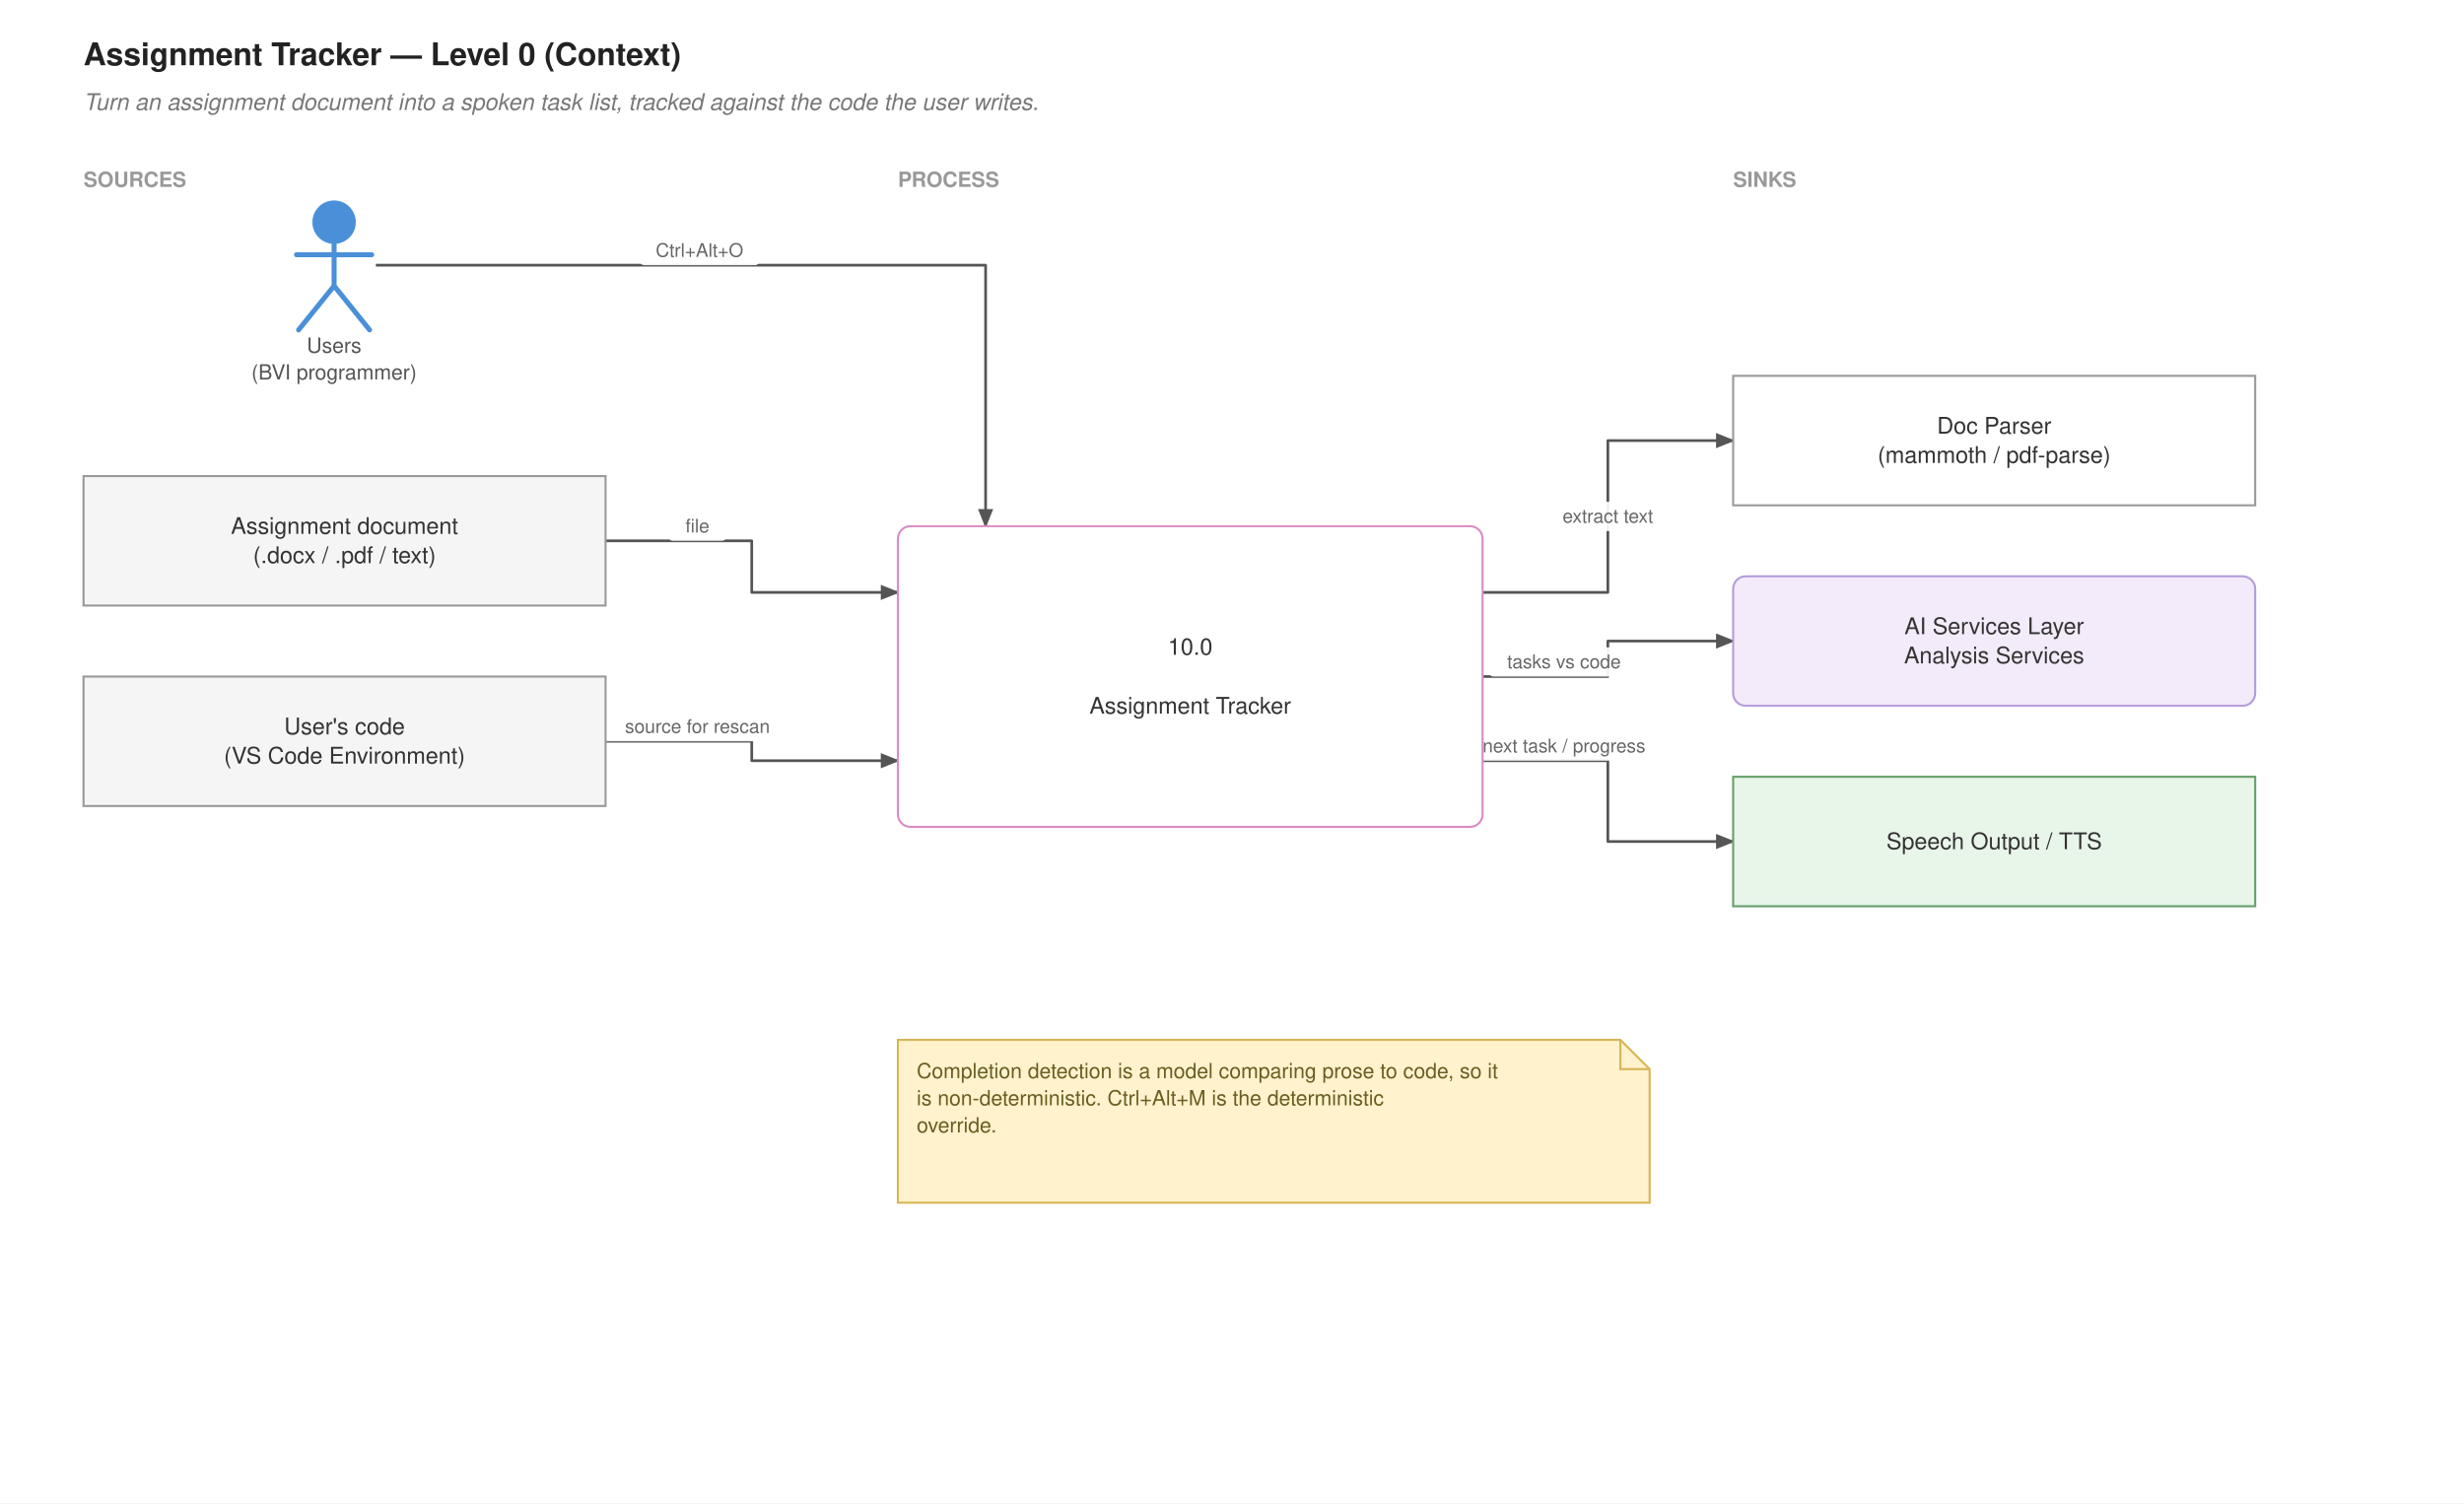
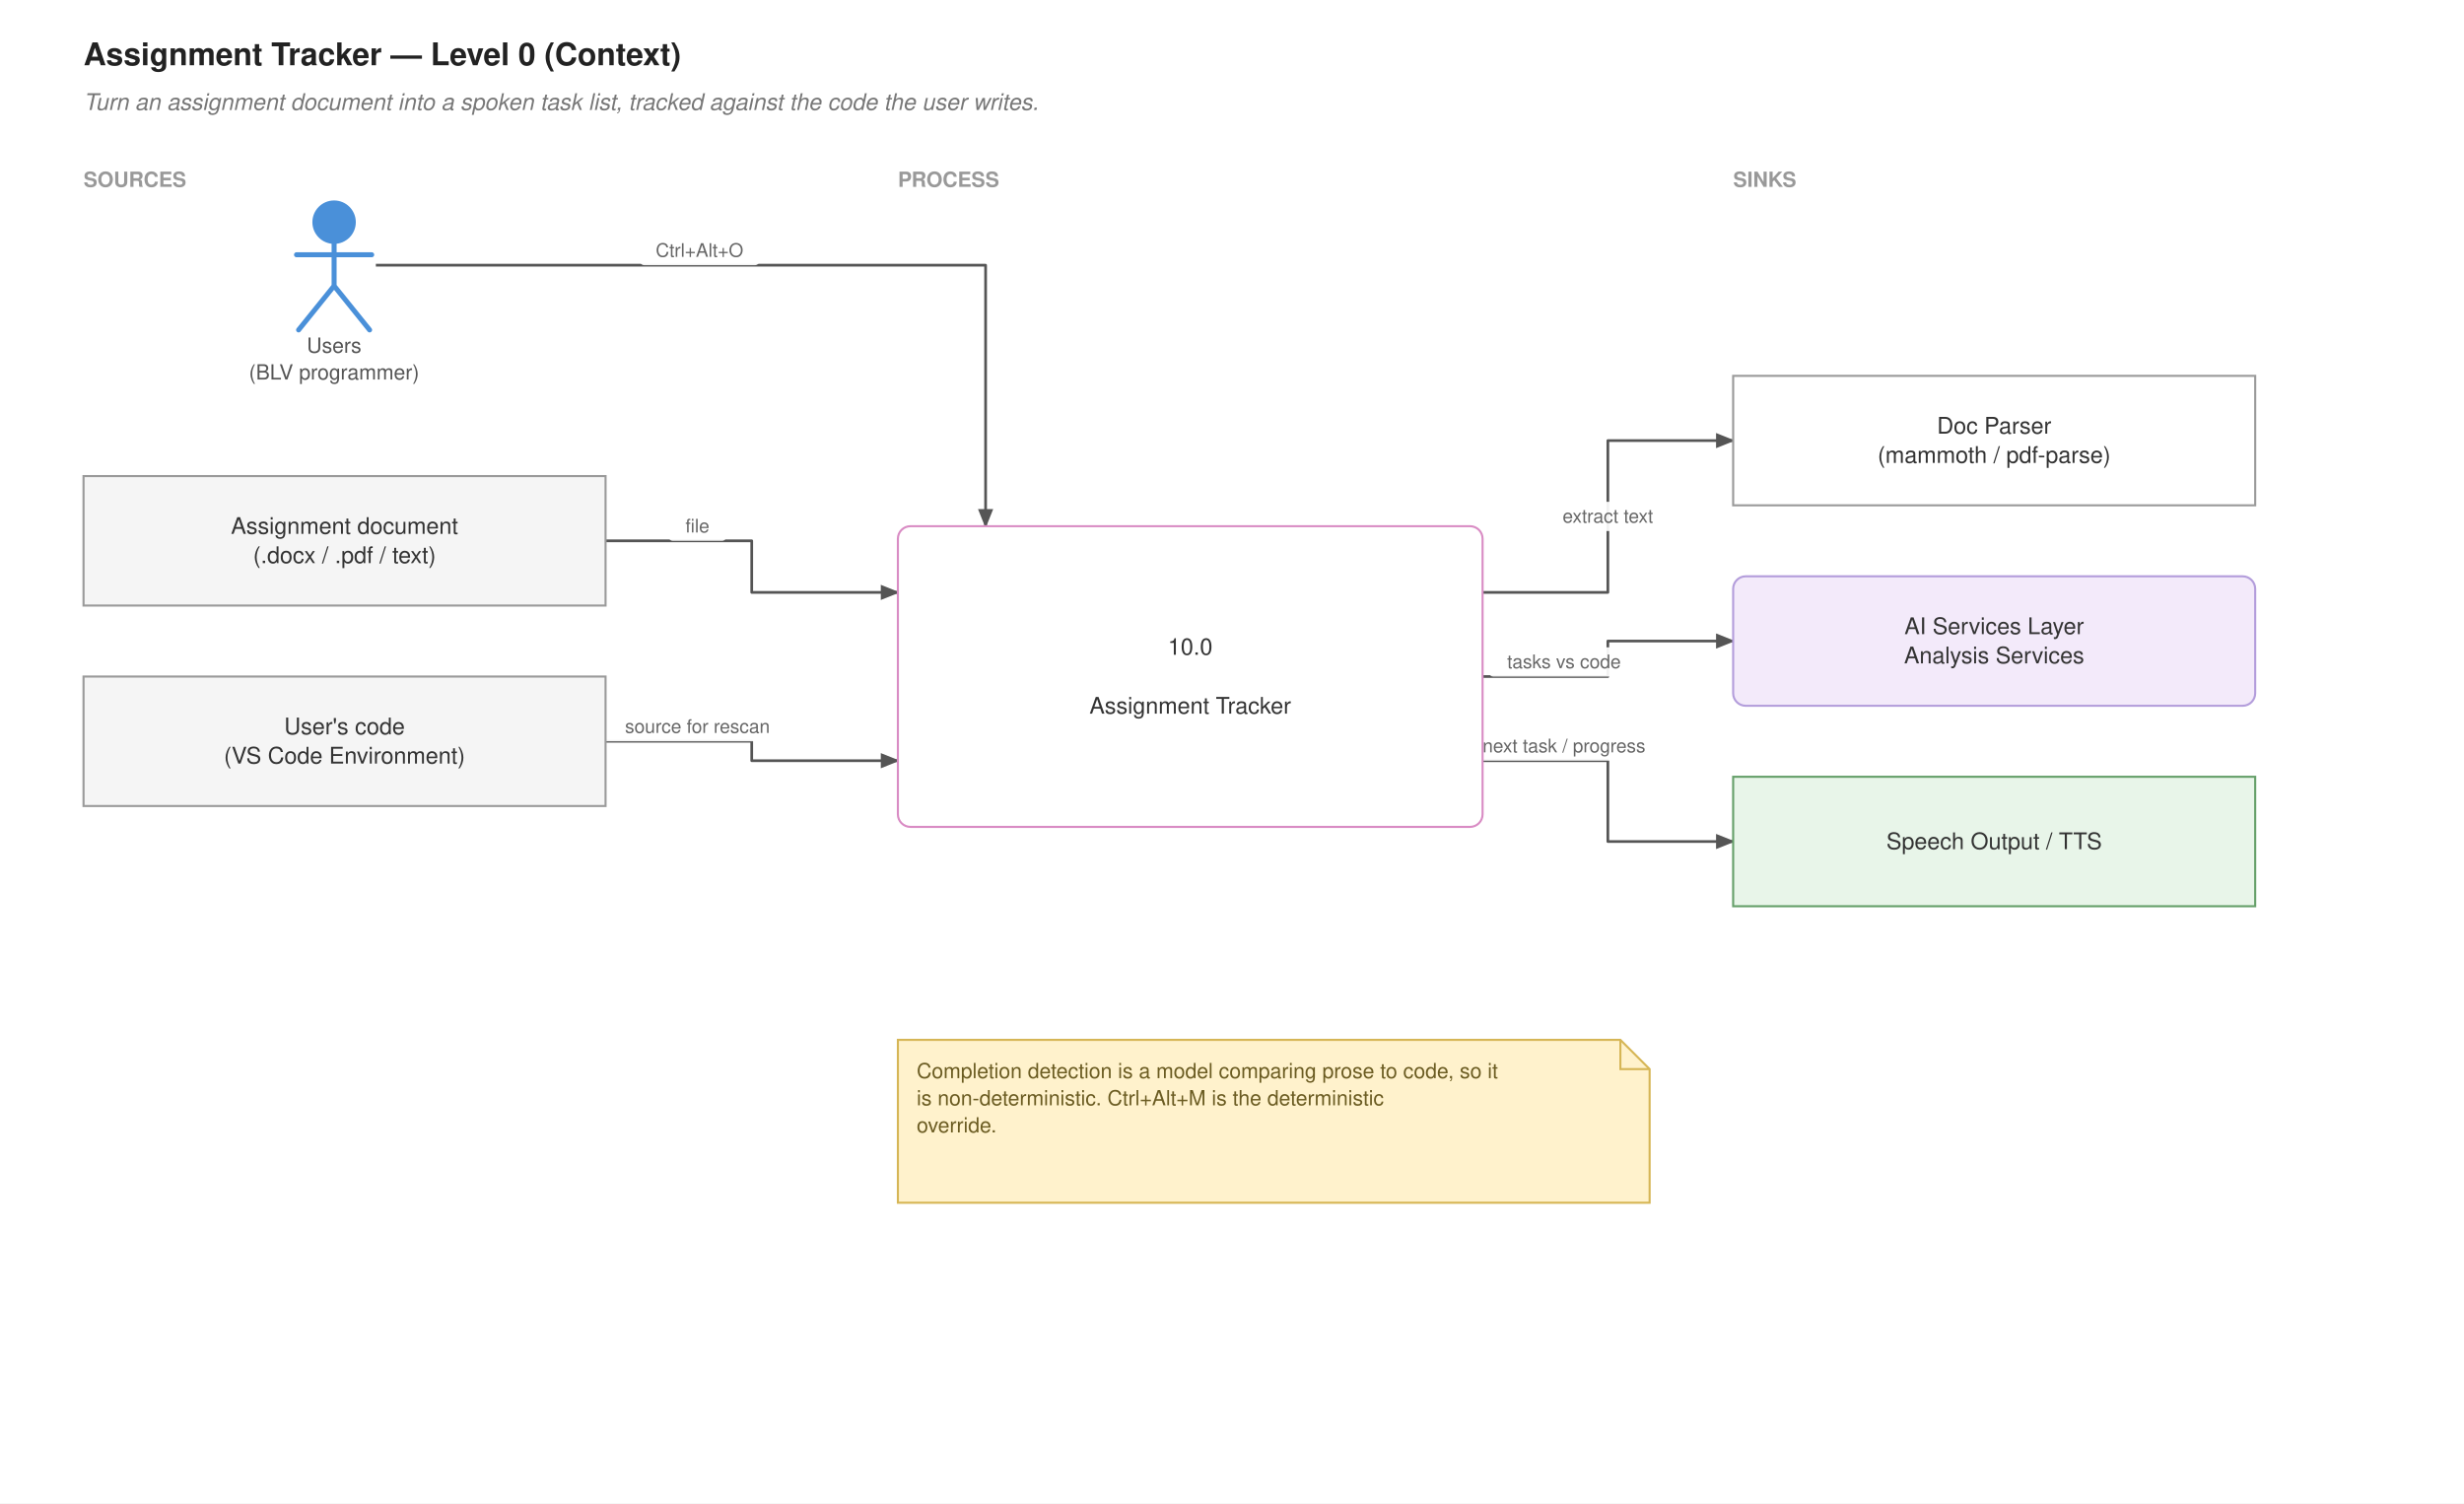
<svg xmlns="http://www.w3.org/2000/svg" width="1180" height="720" viewBox="0 0 1180 720" role="img">
  <defs>
    <marker id="arrow" viewBox="0 0 10 10" refX="9" refY="5" markerWidth="7" markerHeight="7" orient="auto-start-reverse">
      <path d="M 0 1 L 10 5 L 0 9 z" fill="#555555" />
    </marker>
  </defs>
  <rect width="100%" height="100%" fill="#ffffff" />
  <path d="M 180.0 127.0 L 198.0 127.0 L 472.0 127.0 L 472.0 234.0 L 472.0 252.0" fill="none" stroke="#555555" stroke-width="1.3" stroke-linejoin="round" marker-end="url(#arrow)" />
  <rect x="306.5" y="113.0" width="57.1" height="14.0" rx="2" fill="#ffffff" fill-opacity="0.92" stroke="none" />
  <text x="335.0" y="120.0" font-family="-apple-system,BlinkMacSystemFont,'Segoe UI',Helvetica,Arial,sans-serif" font-size="9" font-weight="normal" fill="#666666" text-anchor="middle" dominant-baseline="middle">Ctrl+Alt+O</text>
  <path d="M 290.0 259.0 L 308.0 259.0 L 360.0 259.0 L 360.0 283.7 L 412.0 283.7 L 430.0 283.7" fill="none" stroke="#555555" stroke-width="1.3" stroke-linejoin="round" marker-end="url(#arrow)" />
  <rect x="320.2" y="245.0" width="27.6" height="14.0" rx="2" fill="#ffffff" fill-opacity="0.92" stroke="none" />
  <text x="334.0" y="252.0" font-family="-apple-system,BlinkMacSystemFont,'Segoe UI',Helvetica,Arial,sans-serif" font-size="9" font-weight="normal" fill="#666666" text-anchor="middle" dominant-baseline="middle">file</text>
  <path d="M 290.0 355.0 L 308.0 355.0 L 360.0 355.0 L 360.0 364.3 L 412.0 364.3 L 430.0 364.3" fill="none" stroke="#555555" stroke-width="1.3" stroke-linejoin="round" marker-end="url(#arrow)" />
  <rect x="288.3" y="341.0" width="91.4" height="14.0" rx="2" fill="#ffffff" fill-opacity="0.92" stroke="none" />
  <text x="334.0" y="348.0" font-family="-apple-system,BlinkMacSystemFont,'Segoe UI',Helvetica,Arial,sans-serif" font-size="9" font-weight="normal" fill="#666666" text-anchor="middle" dominant-baseline="middle">source for rescan</text>
  <path d="M 710.0 283.7 L 728.0 283.7 L 770.0 283.7 L 770.0 211.0 L 812.0 211.0 L 830.0 211.0" fill="none" stroke="#555555" stroke-width="1.3" stroke-linejoin="round" marker-end="url(#arrow)" />
  <rect x="736.6" y="240.3" width="66.9" height="14.0" rx="2" fill="#ffffff" fill-opacity="0.92" stroke="none" />
  <text x="770.0" y="247.3" font-family="-apple-system,BlinkMacSystemFont,'Segoe UI',Helvetica,Arial,sans-serif" font-size="9" font-weight="normal" fill="#666666" text-anchor="middle" dominant-baseline="middle">extract text</text>
  <path d="M 710.0 324.0 L 728.0 324.0 L 770.0 324.0 L 770.0 307.0 L 812.0 307.0 L 830.0 307.0" fill="none" stroke="#555555" stroke-width="1.3" stroke-linejoin="round" marker-end="url(#arrow)" />
  <rect x="713.1" y="310.0" width="71.8" height="14.0" rx="2" fill="#ffffff" fill-opacity="0.92" stroke="none" />
  <text x="749.0" y="317.0" font-family="-apple-system,BlinkMacSystemFont,'Segoe UI',Helvetica,Arial,sans-serif" font-size="9" font-weight="normal" fill="#666666" text-anchor="middle" dominant-baseline="middle">tasks vs code</text>
  <path d="M 710.0 364.3 L 728.0 364.3 L 770.0 364.3 L 770.0 403.0 L 812.0 403.0 L 830.0 403.0" fill="none" stroke="#555555" stroke-width="1.3" stroke-linejoin="round" marker-end="url(#arrow)" />
  <rect x="696.0" y="350.3" width="106.1" height="14.0" rx="2" fill="#ffffff" fill-opacity="0.92" stroke="none" />
  <text x="749.0" y="357.3" font-family="-apple-system,BlinkMacSystemFont,'Segoe UI',Helvetica,Arial,sans-serif" font-size="9" font-weight="normal" fill="#666666" text-anchor="middle" dominant-baseline="middle">next task / progress</text>
  <text x="40.0" y="26.0" font-family="-apple-system,BlinkMacSystemFont,'Segoe UI',Helvetica,Arial,sans-serif" font-size="15.0" font-weight="bold" font-style="normal" fill="#222222" dominant-baseline="middle">Assignment Tracker — Level 0 (Context)</text>
  <text x="40.0" y="49.0" font-family="-apple-system,BlinkMacSystemFont,'Segoe UI',Helvetica,Arial,sans-serif" font-size="11.0" font-weight="normal" font-style="italic" fill="#777777" dominant-baseline="middle">Turn an assignment document into a spoken task list, tracked against the code the user writes.</text>
  <text x="40.0" y="86.0" font-family="-apple-system,BlinkMacSystemFont,'Segoe UI',Helvetica,Arial,sans-serif" font-size="10.0" font-weight="bold" font-style="normal" fill="#999999" dominant-baseline="middle">SOURCES</text>
  <text x="430.0" y="86.0" font-family="-apple-system,BlinkMacSystemFont,'Segoe UI',Helvetica,Arial,sans-serif" font-size="10.0" font-weight="bold" font-style="normal" fill="#999999" dominant-baseline="middle">PROCESS</text>
  <text x="830.0" y="86.0" font-family="-apple-system,BlinkMacSystemFont,'Segoe UI',Helvetica,Arial,sans-serif" font-size="10.0" font-weight="bold" font-style="normal" fill="#999999" dominant-baseline="middle">SINKS</text>
  <circle cx="160.0" cy="106.4" r="10.4" fill="#4a90d9" />
  <path d="M 160.0 116.8 V 136.9 M 142.0 122.0 H 178.0 M 160.0 136.9 L 143.0 158.0 M 160.0 136.9 L 177.0 158.0" stroke="#4a90d9" stroke-width="2.4" fill="none" stroke-linecap="round" />
  <text x="160.0" y="165.6" font-family="-apple-system,BlinkMacSystemFont,'Segoe UI',Helvetica,Arial,sans-serif" font-size="10" font-weight="normal" fill="#555555" text-anchor="middle" dominant-baseline="middle">Users</text>
-   <text x="160.0" y="178.4" font-family="-apple-system,BlinkMacSystemFont,'Segoe UI',Helvetica,Arial,sans-serif" font-size="10" font-weight="normal" fill="#555555" text-anchor="middle" dominant-baseline="middle">(BVI programmer)</text>
+   <text x="160.0" y="178.4" font-family="-apple-system,BlinkMacSystemFont,'Segoe UI',Helvetica,Arial,sans-serif" font-size="10" font-weight="normal" fill="#555555" text-anchor="middle" dominant-baseline="middle">(BLV programmer)</text>
  <rect x="40.0" y="228.0" width="250.0" height="62.0" rx="0" fill="#f5f5f5" stroke="#9a9a9a" />
  <text x="165.0" y="252.0" font-family="-apple-system,BlinkMacSystemFont,'Segoe UI',Helvetica,Arial,sans-serif" font-size="11.0" font-weight="normal" fill="#333333" text-anchor="middle" dominant-baseline="middle">Assignment document</text>
  <text x="165.0" y="266.0" font-family="-apple-system,BlinkMacSystemFont,'Segoe UI',Helvetica,Arial,sans-serif" font-size="11.0" font-weight="normal" fill="#333333" text-anchor="middle" dominant-baseline="middle">(.docx / .pdf / text)</text>
  <rect x="40.0" y="324.0" width="250.0" height="62.0" rx="0" fill="#f5f5f5" stroke="#9a9a9a" />
  <text x="165.0" y="348.0" font-family="-apple-system,BlinkMacSystemFont,'Segoe UI',Helvetica,Arial,sans-serif" font-size="11.0" font-weight="normal" fill="#333333" text-anchor="middle" dominant-baseline="middle">User's code</text>
  <text x="165.0" y="362.0" font-family="-apple-system,BlinkMacSystemFont,'Segoe UI',Helvetica,Arial,sans-serif" font-size="11.0" font-weight="normal" fill="#333333" text-anchor="middle" dominant-baseline="middle">(VS Code Environment)</text>
  <rect x="430.0" y="252.0" width="280.0" height="144.0" rx="6" fill="#ffffff" stroke="#d98cc4" />
  <text x="570.0" y="309.9" font-family="-apple-system,BlinkMacSystemFont,'Segoe UI',Helvetica,Arial,sans-serif" font-size="11.0" font-weight="normal" fill="#333333" text-anchor="middle" dominant-baseline="middle">10.0</text>
  <text x="570.0" y="338.1" font-family="-apple-system,BlinkMacSystemFont,'Segoe UI',Helvetica,Arial,sans-serif" font-size="11.0" font-weight="normal" fill="#333333" text-anchor="middle" dominant-baseline="middle">Assignment Tracker</text>
  <rect x="830.0" y="180.0" width="250.0" height="62.0" rx="0" fill="#ffffff" stroke="#9a9a9a" />
  <text x="955.0" y="204.0" font-family="-apple-system,BlinkMacSystemFont,'Segoe UI',Helvetica,Arial,sans-serif" font-size="11.0" font-weight="normal" fill="#333333" text-anchor="middle" dominant-baseline="middle">Doc Parser</text>
  <text x="955.0" y="218.0" font-family="-apple-system,BlinkMacSystemFont,'Segoe UI',Helvetica,Arial,sans-serif" font-size="11.0" font-weight="normal" fill="#333333" text-anchor="middle" dominant-baseline="middle">(mammoth / pdf-parse)</text>
  <rect x="830.0" y="276.0" width="250.0" height="62.0" rx="6" fill="#f3eafa" stroke="#b39ddb" />
  <text x="955.0" y="300.0" font-family="-apple-system,BlinkMacSystemFont,'Segoe UI',Helvetica,Arial,sans-serif" font-size="11.0" font-weight="normal" fill="#333333" text-anchor="middle" dominant-baseline="middle">AI Services Layer</text>
  <text x="955.0" y="314.0" font-family="-apple-system,BlinkMacSystemFont,'Segoe UI',Helvetica,Arial,sans-serif" font-size="11.0" font-weight="normal" fill="#333333" text-anchor="middle" dominant-baseline="middle">Analysis Services</text>
  <rect x="830.0" y="372.0" width="250.0" height="62.0" rx="0" fill="#e8f5e9" stroke="#66a06a" />
  <text x="955.0" y="403.0" font-family="-apple-system,BlinkMacSystemFont,'Segoe UI',Helvetica,Arial,sans-serif" font-size="11.0" font-weight="normal" fill="#333333" text-anchor="middle" dominant-baseline="middle">Speech Output / TTS</text>
  <path d="M 430.0 498.0 H 776.0 L 790.0 512.0 V 576.0 H 430.0 Z" fill="#fff2cc" stroke="#d6b656" />
  <path d="M 776.0 498.0 V 512.0 H 790.0" fill="none" stroke="#d6b656" />
  <text x="439.0" y="513.0" font-family="-apple-system,BlinkMacSystemFont,'Segoe UI',Helvetica,Arial,sans-serif" font-size="10.0" fill="#6b5c22" dominant-baseline="middle">Completion detection is a model comparing prose to code, so it</text>
  <text x="439.0" y="526.0" font-family="-apple-system,BlinkMacSystemFont,'Segoe UI',Helvetica,Arial,sans-serif" font-size="10.0" fill="#6b5c22" dominant-baseline="middle">is non-deterministic. Ctrl+Alt+M is the deterministic</text>
  <text x="439.0" y="539.0" font-family="-apple-system,BlinkMacSystemFont,'Segoe UI',Helvetica,Arial,sans-serif" font-size="10.0" fill="#6b5c22" dominant-baseline="middle">override.</text>
</svg>
